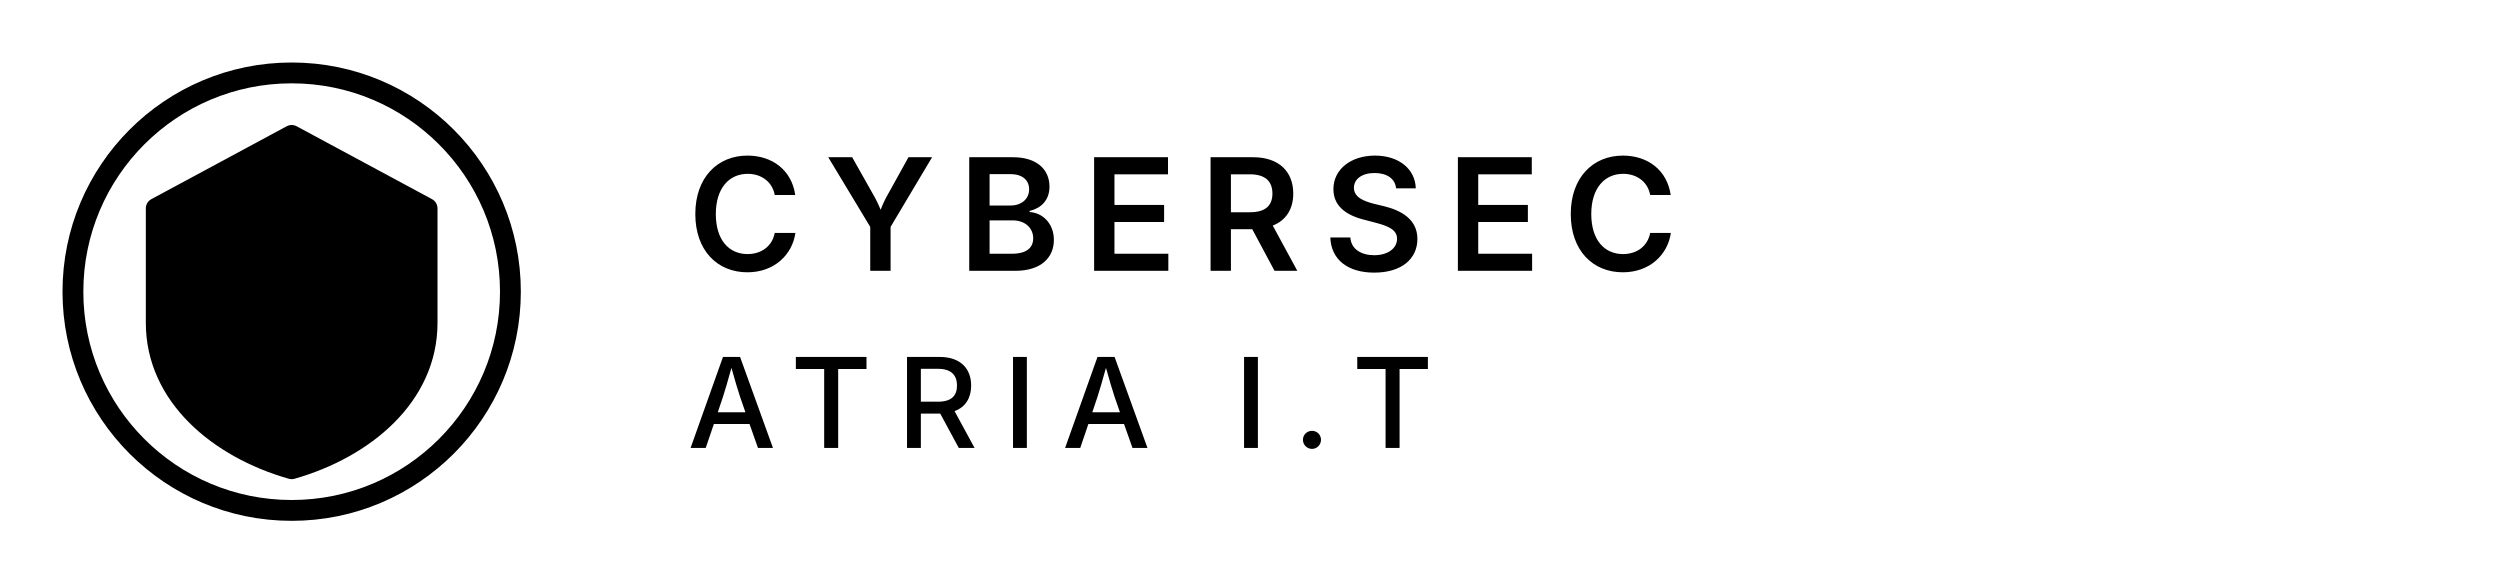
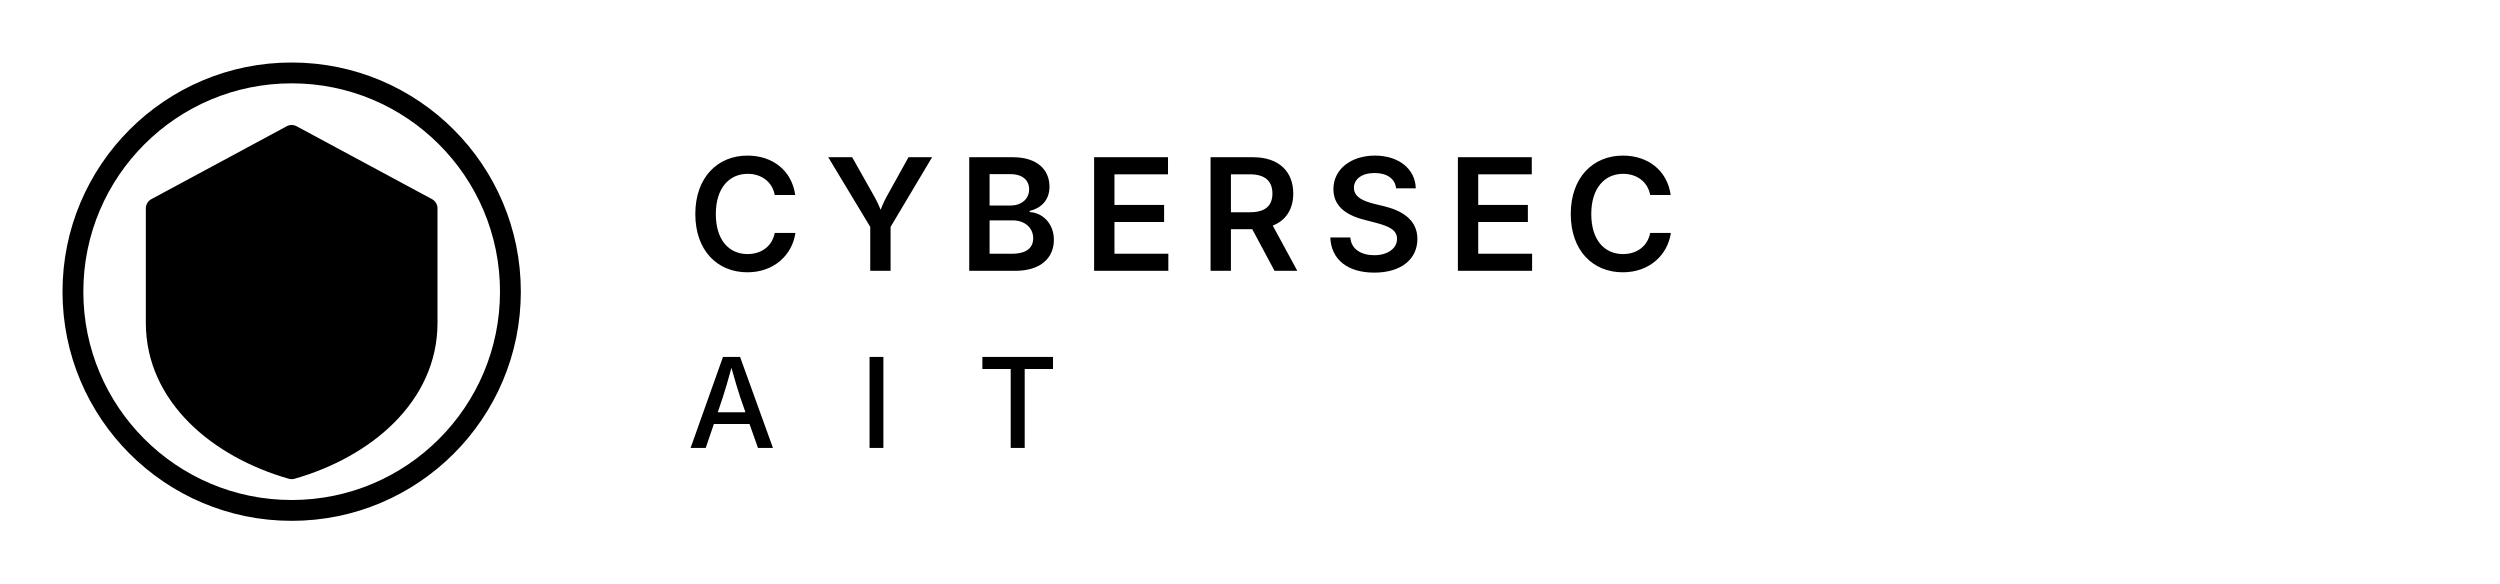
- <svg xmlns="http://www.w3.org/2000/svg" viewBox="0 0 240 56" fill="none" role="img" aria-label="CyberSec Atria I.T">
+ <svg xmlns="http://www.w3.org/2000/svg" viewBox="0 0 240 56" fill="none" role="img" aria-label="Cybersec AIT">
  <circle cx="28" cy="28" r="21" stroke="currentColor" stroke-width="2" />
  <path d="M28 13 L41 20 V31 C41 38 35 43 28 45 C21 43 15 38 15 31 V20 Z" fill="currentColor" stroke="currentColor" stroke-width="2" stroke-linejoin="round" />
  <text x="66" y="26" font-family="Inter, system-ui, sans-serif" font-size="15" font-weight="600" letter-spacing="0.14em" fill="currentColor">CYBERSEC</text>
-   <text x="66" y="43" font-family="Inter, system-ui, sans-serif" font-size="12" font-weight="500" letter-spacing="0.20em" fill="currentColor">ATRIA I.T</text>
+   <text x="66" y="43" font-family="Inter, system-ui, sans-serif" font-size="12" font-weight="500" letter-spacing="0.20em" fill="currentColor">A I T</text>
</svg>
